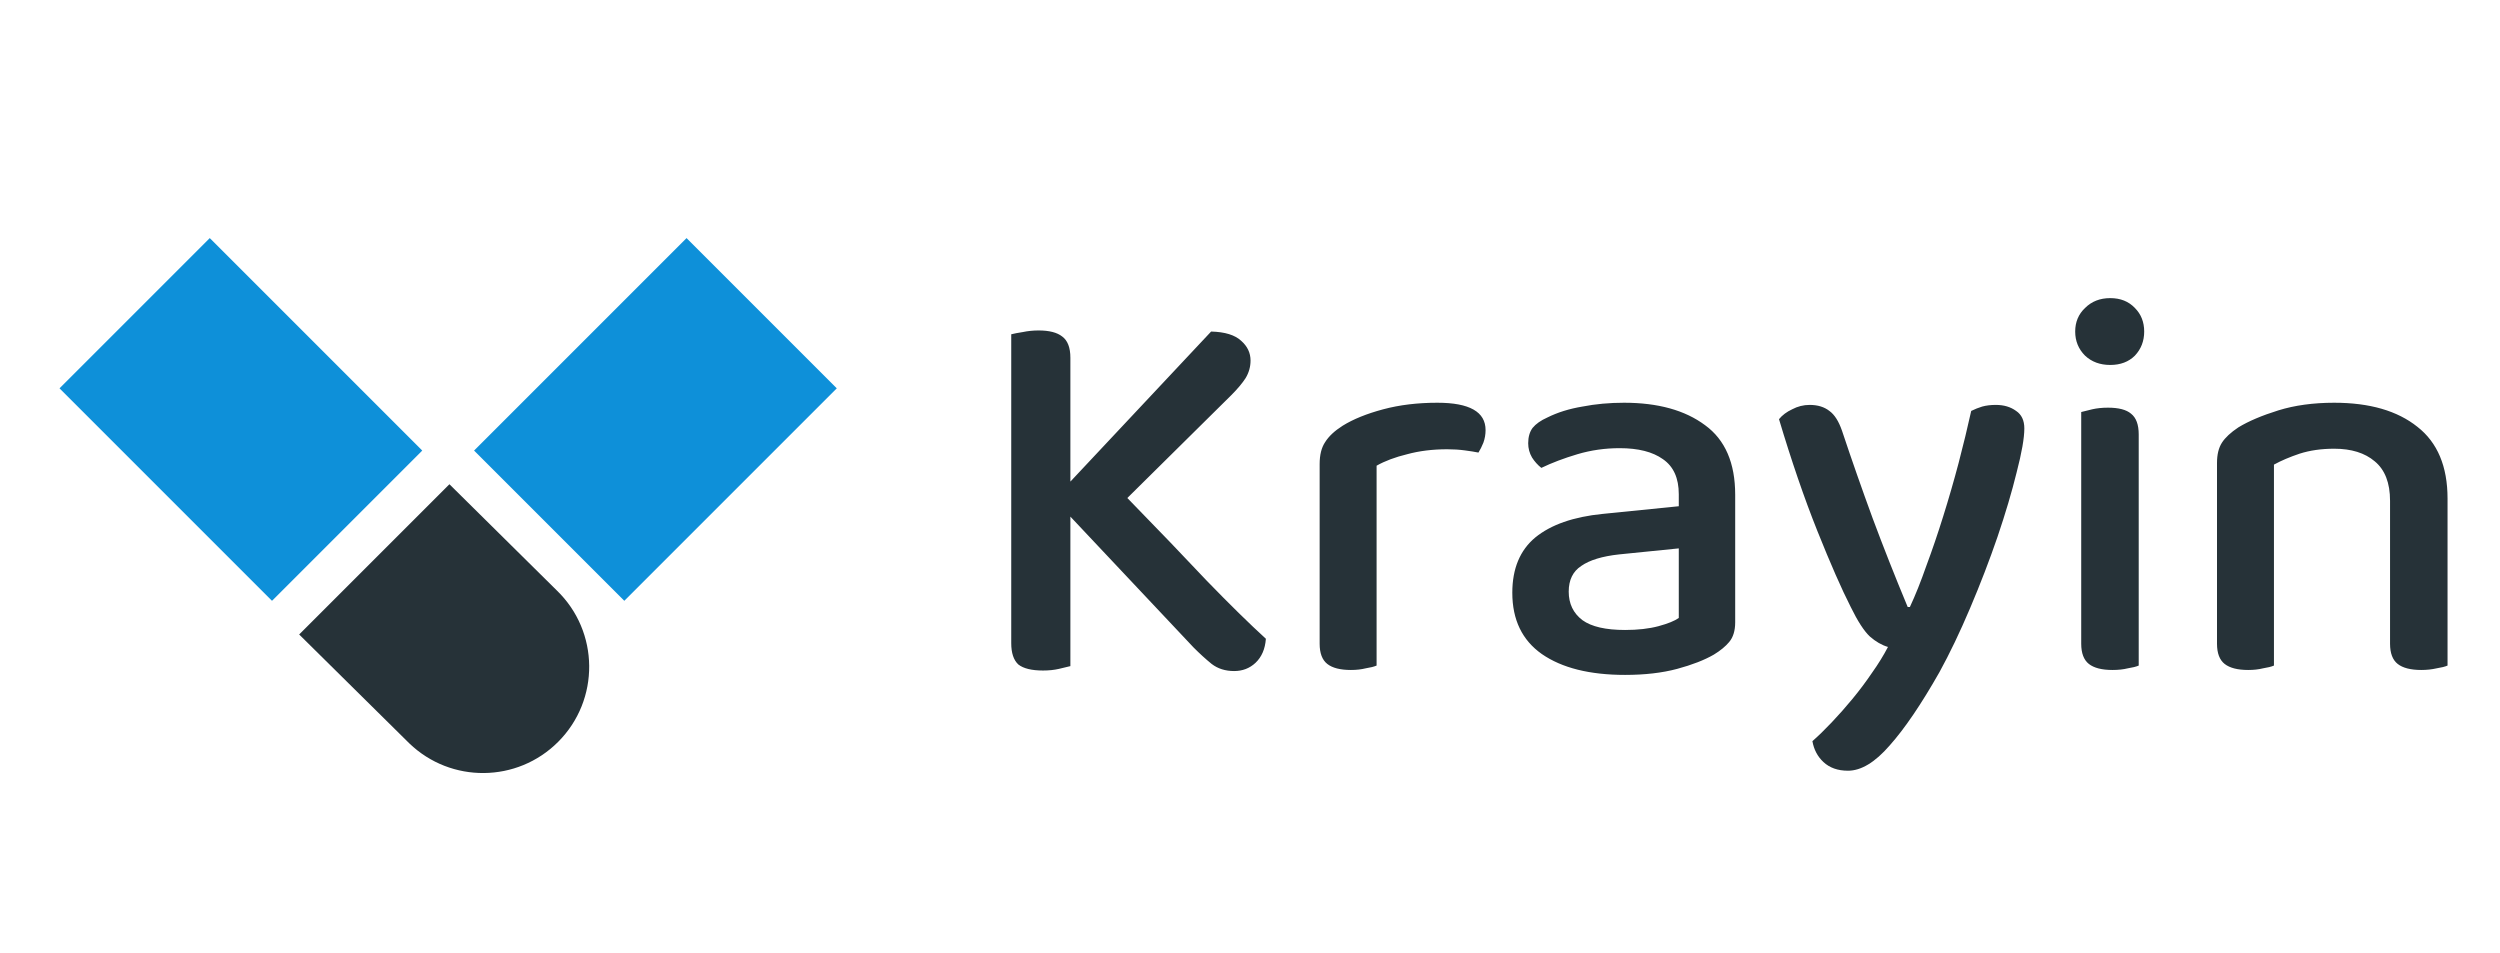
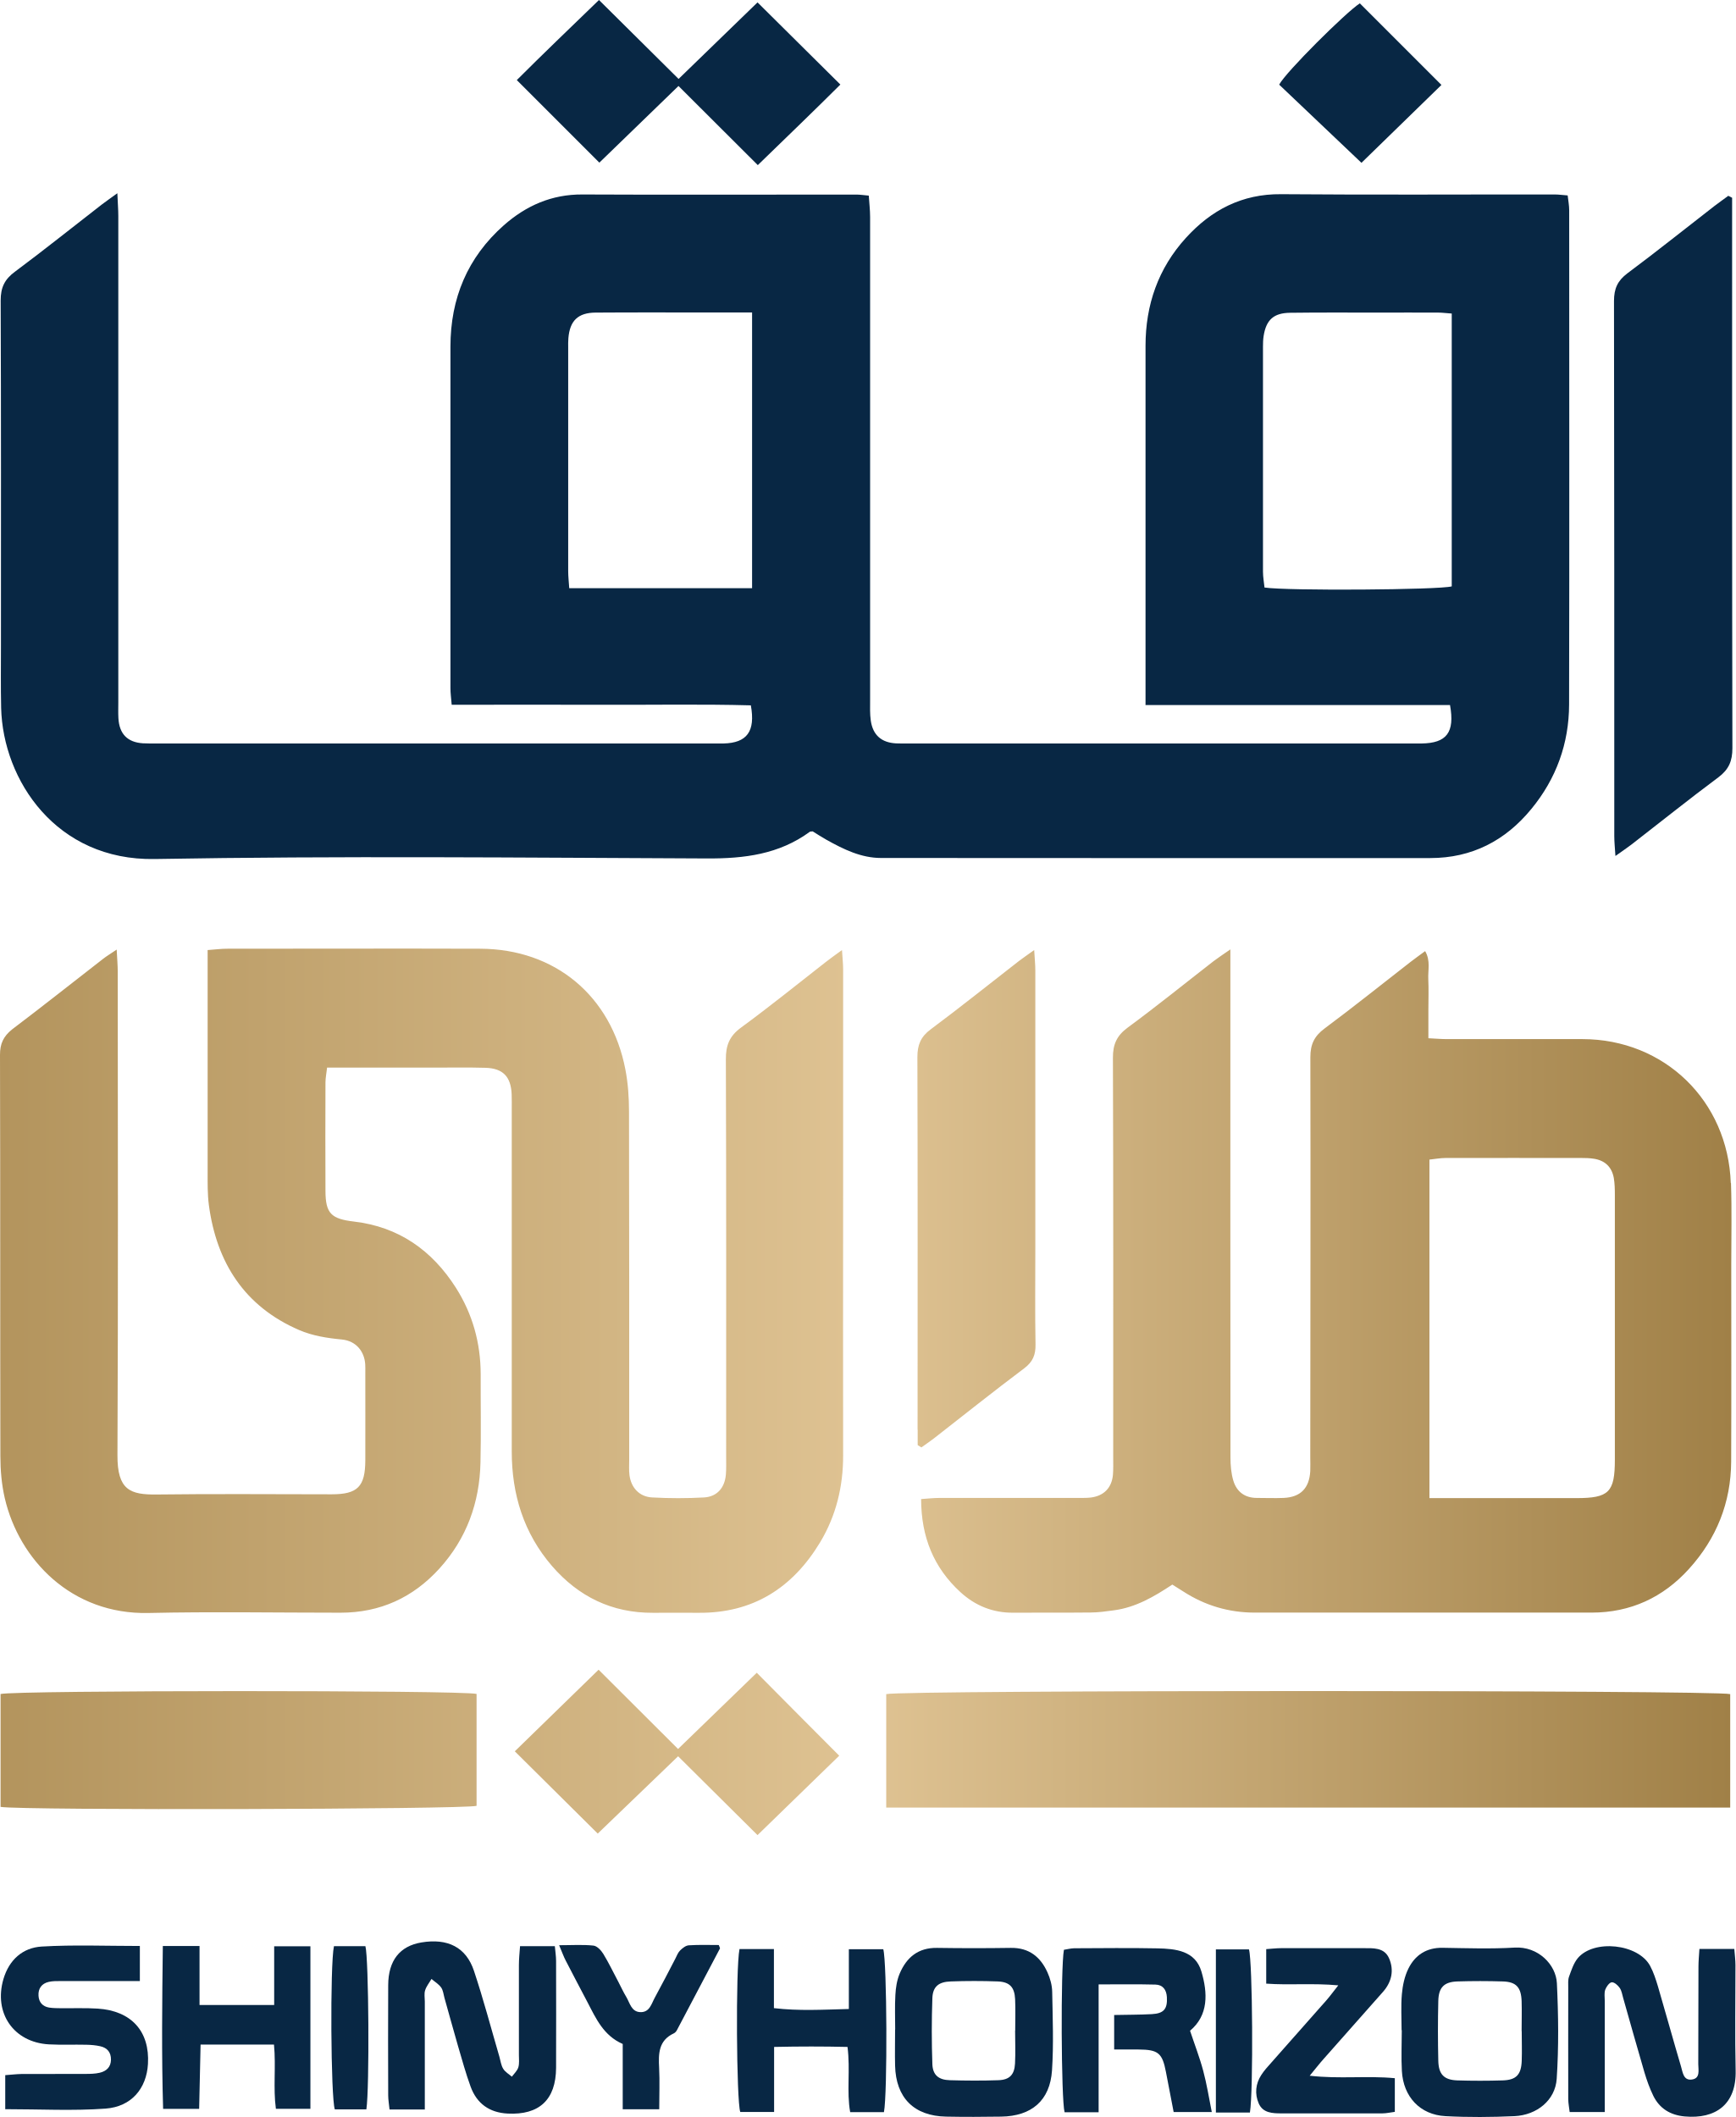
- <svg xmlns="http://www.w3.org/2000/svg" width="105" height="40" viewBox="0 0 105 40" fill="none">
-   <path d="M2.5 16.31L11.424 25.234L17.734 18.924L8.81 10L2.5 16.31Z" fill="#0E90D9" />
-   <path d="M35.145 16.31L26.221 25.234L19.911 18.924L28.835 10L35.145 16.31Z" fill="#0E90D9" />
-   <path d="M12.565 26.648L17.19 31.22C18.941 32.906 21.72 32.88 23.439 31.161C25.205 29.395 25.178 26.525 23.38 24.793L18.876 20.338L12.565 26.648Z" fill="#263238" />
-   <path d="M44.956 21.698V27.977C44.833 28.008 44.672 28.047 44.473 28.093C44.273 28.139 44.051 28.162 43.806 28.162C43.33 28.162 42.985 28.077 42.771 27.909C42.571 27.724 42.472 27.425 42.472 27.012V14.04C42.594 14.009 42.755 13.978 42.955 13.947C43.169 13.902 43.392 13.879 43.622 13.879C44.066 13.879 44.396 13.963 44.611 14.132C44.841 14.3 44.956 14.599 44.956 15.028V20.227L50.867 13.925C51.449 13.94 51.871 14.07 52.132 14.316C52.392 14.546 52.523 14.822 52.523 15.143C52.523 15.404 52.454 15.649 52.316 15.88C52.178 16.094 51.978 16.332 51.718 16.593L47.348 20.916C48.62 22.22 49.732 23.378 50.683 24.39C51.649 25.386 52.477 26.199 53.167 26.828C53.136 27.257 52.99 27.594 52.73 27.84C52.484 28.07 52.185 28.184 51.833 28.184C51.465 28.184 51.15 28.085 50.89 27.886C50.644 27.686 50.391 27.456 50.131 27.195L44.956 21.698ZM57.817 27.954C57.709 28 57.556 28.039 57.357 28.07C57.173 28.116 56.966 28.139 56.736 28.139C56.291 28.139 55.961 28.054 55.747 27.886C55.532 27.717 55.425 27.433 55.425 27.035V19.491C55.425 19.107 55.501 18.8 55.655 18.57C55.808 18.325 56.053 18.095 56.391 17.881C56.835 17.605 57.403 17.375 58.093 17.191C58.783 17.006 59.542 16.915 60.37 16.915C61.719 16.915 62.394 17.298 62.394 18.064C62.394 18.248 62.363 18.425 62.302 18.593C62.24 18.747 62.171 18.885 62.095 19.008C61.941 18.977 61.75 18.946 61.52 18.916C61.29 18.885 61.044 18.869 60.784 18.869C60.17 18.869 59.611 18.939 59.105 19.076C58.599 19.199 58.169 19.36 57.817 19.559V27.954ZM68.255 26.459C68.791 26.459 69.259 26.406 69.658 26.299C70.056 26.191 70.34 26.076 70.509 25.953V23.032L68.002 23.285C67.296 23.362 66.767 23.523 66.415 23.768C66.062 23.998 65.886 24.359 65.886 24.849C65.886 25.355 66.078 25.754 66.461 26.046C66.844 26.322 67.442 26.459 68.255 26.459ZM68.209 16.915C69.635 16.915 70.769 17.229 71.613 17.858C72.456 18.471 72.878 19.445 72.878 20.779V26.137C72.878 26.49 72.793 26.766 72.625 26.965C72.472 27.149 72.257 27.326 71.981 27.494C71.582 27.724 71.069 27.924 70.44 28.093C69.811 28.261 69.083 28.346 68.255 28.346C66.767 28.346 65.602 28.054 64.759 27.471C63.931 26.889 63.517 26.03 63.517 24.895C63.517 23.884 63.839 23.109 64.483 22.573C65.142 22.036 66.085 21.706 67.312 21.584L70.509 21.262V20.756C70.509 20.081 70.287 19.59 69.842 19.284C69.412 18.977 68.807 18.823 68.025 18.823C67.412 18.823 66.821 18.908 66.254 19.076C65.686 19.245 65.18 19.437 64.736 19.651C64.582 19.529 64.452 19.383 64.345 19.215C64.237 19.03 64.184 18.831 64.184 18.616C64.184 18.356 64.245 18.141 64.368 17.973C64.506 17.804 64.713 17.658 64.989 17.535C65.418 17.321 65.909 17.168 66.461 17.076C67.013 16.968 67.596 16.915 68.209 16.915ZM77.731 25.494C77.348 24.742 76.88 23.677 76.328 22.297C75.776 20.916 75.24 19.352 74.718 17.605C74.856 17.436 75.04 17.298 75.27 17.191C75.5 17.068 75.746 17.006 76.006 17.006C76.344 17.006 76.62 17.091 76.834 17.259C77.049 17.413 77.225 17.689 77.363 18.087C77.777 19.329 78.207 20.556 78.651 21.767C79.096 22.963 79.587 24.206 80.123 25.494H80.215C80.445 25.003 80.675 24.428 80.905 23.768C81.151 23.109 81.388 22.412 81.618 21.675C81.848 20.939 82.063 20.196 82.262 19.445C82.462 18.678 82.638 17.95 82.791 17.259C82.945 17.183 83.098 17.122 83.251 17.076C83.42 17.029 83.612 17.006 83.826 17.006C84.164 17.006 84.447 17.091 84.677 17.259C84.907 17.413 85.022 17.658 85.022 17.995C85.022 18.394 84.915 19.008 84.7 19.835C84.501 20.648 84.233 21.553 83.895 22.549C83.558 23.531 83.175 24.527 82.745 25.54C82.316 26.552 81.887 27.448 81.457 28.23C80.691 29.58 79.993 30.607 79.364 31.312C78.751 32.018 78.168 32.37 77.616 32.37C77.187 32.37 76.842 32.248 76.581 32.002C76.336 31.773 76.183 31.481 76.121 31.128C76.367 30.914 76.635 30.653 76.926 30.346C77.218 30.04 77.509 29.71 77.8 29.358C78.092 29.005 78.368 28.637 78.628 28.253C78.889 27.886 79.111 27.525 79.295 27.172C79.035 27.096 78.782 26.95 78.536 26.735C78.291 26.506 78.023 26.091 77.731 25.494ZM89.826 27.954C89.719 28 89.566 28.039 89.366 28.07C89.182 28.116 88.968 28.139 88.722 28.139C88.278 28.139 87.948 28.054 87.733 27.886C87.519 27.717 87.411 27.433 87.411 27.035V17.305C87.534 17.275 87.687 17.236 87.871 17.191C88.07 17.145 88.293 17.122 88.538 17.122C88.983 17.122 89.305 17.206 89.504 17.375C89.719 17.543 89.826 17.834 89.826 18.248V27.954ZM87.158 13.925C87.158 13.526 87.296 13.196 87.572 12.935C87.848 12.659 88.201 12.521 88.63 12.521C89.059 12.521 89.404 12.659 89.665 12.935C89.926 13.196 90.056 13.526 90.056 13.925C90.056 14.323 89.926 14.661 89.665 14.937C89.404 15.197 89.059 15.328 88.63 15.328C88.201 15.328 87.848 15.197 87.572 14.937C87.296 14.661 87.158 14.323 87.158 13.925ZM100.382 21.032C100.382 20.28 100.167 19.728 99.738 19.375C99.324 19.023 98.757 18.846 98.036 18.846C97.499 18.846 97.016 18.916 96.587 19.053C96.173 19.192 95.813 19.345 95.506 19.514V27.954C95.399 28 95.245 28.039 95.046 28.07C94.862 28.116 94.655 28.139 94.425 28.139C93.98 28.139 93.651 28.054 93.436 27.886C93.221 27.717 93.114 27.433 93.114 27.035V19.445C93.114 19.092 93.183 18.808 93.321 18.593C93.459 18.379 93.689 18.164 94.011 17.95C94.44 17.689 95 17.451 95.69 17.236C96.38 17.022 97.162 16.915 98.036 16.915C99.523 16.915 100.689 17.252 101.532 17.927C102.375 18.586 102.797 19.59 102.797 20.939V27.954C102.69 28 102.536 28.039 102.337 28.07C102.138 28.116 101.923 28.139 101.693 28.139C101.248 28.139 100.919 28.054 100.704 27.886C100.489 27.717 100.382 27.433 100.382 27.035V21.032Z" fill="#263238" />
+ <svg xmlns="http://www.w3.org/2000/svg" id="Layer_1" data-name="Layer 1" viewBox="0 0 182.07 222.07">
+   <defs>
+     <style>
+             .cls-1 {
+             fill: #082744;
+             }
+ 
+             .cls-2 {
+             fill: url(#linear-gradient);
+             }
+         </style>
+     <linearGradient id="linear-gradient" x1="0" y1="146.01" x2="181.61" y2="146.01" gradientUnits="userSpaceOnUse">
+       <stop offset="0" stop-color="#b3945d" />
+       <stop offset=".5" stop-color="#dfc393" />
+       <stop offset="1" stop-color="#a08047" />
+     </linearGradient>
+   </defs>
+   <path class="cls-1" d="M120.16,73.94c0-.91,0-1.46,0-2,0-11.89,0-23.77,0-35.66,0-4.3,1.33-8.13,4.23-11.32,2.66-2.93,5.89-4.63,10-4.59,9.57.08,19.15.02,28.72.03.38,0,.76.06,1.33.1.06.53.16,1.05.16,1.57,0,17.28.03,34.56-.01,51.83-.01,4.09-1.35,7.79-3.96,10.96-2.73,3.33-6.24,5.15-10.61,5.15-19.2,0-38.41.01-57.61-.01-2.08,0-3.93-.91-5.72-1.91-.52-.29-1.02-.62-1.44-.88-.19.02-.26.01-.3.04-3.23,2.37-6.88,2.82-10.79,2.8-19.31-.08-38.63-.28-57.94.06-10.33.18-15.91-8.28-16.1-15.84-.05-2.2-.02-4.4-.02-6.6,0-12.05.02-24.1-.03-36.15,0-1.36.41-2.22,1.5-3.02,3.09-2.3,6.09-4.71,9.14-7.07.42-.32.86-.62,1.6-1.16.04,1.03.1,1.71.1,2.4,0,17,0,34,0,51.01,0,.55-.02,1.1.01,1.65.09,1.65.94,2.53,2.56,2.64.49.03.99.02,1.49.02,19.48,0,38.96,0,58.44,0,.33,0,.66,0,.99,0,2.44-.06,3.36-1.25,2.86-4-5.16-.14-10.37-.04-15.57-.06-5.22-.02-10.43,0-15.81,0-.06-.71-.13-1.23-.13-1.75,0-11.94,0-23.88,0-35.82,0-5.06,1.79-9.36,5.6-12.73,2.34-2.06,5.02-3.25,8.24-3.23,9.57.05,19.15,0,28.72.01.38,0,.76.06,1.32.11.05.77.14,1.51.14,2.25,0,16.89,0,33.78,0,50.68,0,.71-.03,1.44.07,2.14.22,1.53,1.13,2.31,2.66,2.39.44.02.88.01,1.32.01,17.61,0,35.22,0,52.82,0,.33,0,.66,0,.99,0,2.61-.04,3.49-1.15,2.97-4.03h-31.97ZM152.28,32.89c-.6-.04-1.02-.1-1.45-.1-2.09-.01-4.18,0-6.27,0-3.08,0-6.16-.02-9.23.02-1.73.02-2.51.74-2.78,2.42-.06.38-.07.77-.07,1.15,0,7.86,0,15.72,0,23.58,0,.58.11,1.15.16,1.67,2.33.36,18.33.25,19.64-.12v-28.62ZM78.89,61.7v-28.92c-1.41,0-2.72,0-4.02,0-4.13,0-8.25-.02-12.38.01-1.87.01-2.72.86-2.87,2.69-.03.33-.02.66-.02.99,0,7.81,0,15.62,0,23.43,0,.58.07,1.16.11,1.8h19.17Z" />
+   <path class="cls-1" d="M181.69,20.75c0,.59,0,1.18,0,1.77,0,18.65-.01,37.31.03,55.96,0,1.34-.37,2.23-1.46,3.05-3.09,2.3-6.09,4.71-9.14,7.07-.46.35-.94.67-1.67,1.19-.06-.92-.12-1.51-.12-2.09,0-18.71,0-37.42-.03-56.13,0-1.28.37-2.13,1.42-2.91,3.09-2.3,6.09-4.71,9.14-7.07.47-.36.96-.7,1.43-1.05.14.07.27.14.41.21Z" />
+   <path class="cls-1" d="M79.5,17.33c-2.85-2.85-5.53-5.52-8.33-8.31-2.88,2.79-5.66,5.49-8.3,8.04-2.91-2.91-5.7-5.7-8.66-8.66,2.66-2.66,5.57-5.45,8.62-8.4,2.8,2.78,5.51,5.47,8.35,8.28,2.86-2.77,5.64-5.46,8.28-8.03,2.92,2.9,5.72,5.67,8.69,8.62-2.7,2.69-5.61,5.49-8.66,8.45Z" />
+   <path class="cls-1" d="M44.55,221.28h-3.69c-.05-.54-.14-1.01-.14-1.48-.01-3.85-.02-7.7,0-11.56.01-2.59,1.22-4.1,3.48-4.48,2.75-.46,4.69.49,5.52,2.99.99,2.97,1.79,6.01,2.67,9.02.12.42.17.89.4,1.25.2.33.59.55.9.82.24-.32.57-.62.68-.98.12-.4.06-.87.06-1.31,0-3.14,0-6.27,0-9.41,0-.64.07-1.29.12-1.99h3.65c.05.58.13,1.06.13,1.54,0,3.74.02,7.48,0,11.23-.02,3.34-1.77,4.96-5.08,4.79-1.92-.1-3.23-1.05-3.88-2.81-.51-1.39-.9-2.83-1.32-4.25-.49-1.69-.95-3.39-1.43-5.08-.1-.37-.14-.8-.35-1.09-.26-.36-.67-.6-1.01-.89-.23.4-.54.77-.67,1.2-.11.35-.03.76-.03,1.15,0,3.14,0,6.27,0,9.41,0,.59,0,1.19,0,1.97Z" />
+   <path class="cls-1" d="M178.27,204.44h3.65c.05.64.12,1.17.12,1.71,0,3.69-.06,7.37.02,11.06.08,3.54-2.1,5.1-5.36,4.8-1.48-.14-2.62-.82-3.28-2.17-.38-.78-.68-1.62-.93-2.46-.76-2.58-1.48-5.18-2.22-7.77-.11-.37-.16-.78-.37-1.08-.19-.28-.58-.62-.84-.59-.26.03-.56.46-.68.78-.12.35-.05.76-.05,1.15,0,3.25,0,6.49,0,9.74,0,.6,0,1.19,0,1.94h-3.68c-.05-.42-.14-.89-.15-1.35-.01-3.91,0-7.81,0-11.72,0-.38-.04-.8.09-1.15.24-.66.47-1.38.9-1.91,1.69-2.03,6.36-1.52,7.6.8.36.67.6,1.42.82,2.15.82,2.79,1.59,5.6,2.42,8.4.18.59.24,1.49,1.13,1.37.92-.12.68-1,.68-1.62.02-3.41,0-6.82.02-10.23,0-.59.06-1.17.1-1.85Z" />
+   <path class="cls-1" d="M93.9,212.89c0-1.21-.05-2.42.02-3.62.04-.76.16-1.55.45-2.24.72-1.7,1.94-2.73,3.92-2.7,2.58.04,5.16.04,7.74,0,1.9-.03,3.11.94,3.84,2.56.29.64.49,1.37.5,2.06.05,2.74.16,5.5-.02,8.23-.21,3.16-2.13,4.8-5.33,4.85-1.92.03-3.84.04-5.77,0-3.37-.06-5.28-1.97-5.36-5.35-.03-1.26,0-2.53,0-3.79ZM106.49,213h0c0-1.1.04-2.19-.01-3.29-.06-1.26-.57-1.81-1.82-1.86-1.64-.06-3.29-.06-4.93,0-1.27.04-1.89.54-1.93,1.77-.08,2.3-.08,4.6,0,6.9.04,1.15.66,1.66,1.83,1.69,1.7.05,3.4.06,5.1,0,1.17-.04,1.68-.58,1.74-1.75.06-1.15.01-2.3.01-3.45Z" />
+   <path class="cls-1" d="M147.02,212.97c0-1.26-.08-2.53.03-3.79.08-.91.28-1.86.68-2.67.7-1.42,1.89-2.21,3.57-2.19,2.52.04,5.06.13,7.57-.02,2.47-.15,4.35,1.79,4.44,3.74.16,3.34.2,6.7-.02,10.03-.15,2.24-2.08,3.8-4.43,3.91-2.41.11-4.83.13-7.24,0-2.66-.14-4.42-2.03-4.57-4.73-.08-1.42-.01-2.85-.01-4.28h-.02ZM159.61,213.05c0-1.04.03-2.08,0-3.13-.05-1.45-.57-2.03-1.97-2.07-1.59-.05-3.18-.05-4.77,0-1.4.05-1.97.63-2,2.06-.05,2.08-.05,4.17,0,6.25.03,1.44.6,2.02,1.99,2.07,1.59.05,3.18.05,4.77,0,1.41-.04,1.94-.6,1.99-2.05.04-1.04,0-2.08,0-3.13Z" />
+   <path class="cls-1" d="M115.24,208.19v13.38h-3.57c-.36-1.29-.42-15.19-.07-17.04.33-.05.7-.15,1.06-.16,2.92-.01,5.83-.05,8.75.01,1.91.04,3.96.24,4.61,2.42.67,2.26.76,4.59-1.19,6.22.48,1.45,1.01,2.81,1.38,4.2.37,1.37.59,2.78.9,4.33h-4c-.28-1.43-.54-2.82-.81-4.21-.38-1.98-.81-2.34-2.87-2.35-.81,0-1.62,0-2.56,0v-3.62c1.35-.03,2.65-.02,3.95-.09,1.27-.07,1.65-.55,1.58-1.79-.05-.8-.45-1.29-1.2-1.31-1.91-.05-3.82-.02-5.95-.02Z" />
+   <path class="cls-1" d="M.55,221.26v-3.58c.61-.04,1.14-.11,1.67-.12,2.25-.01,4.51,0,6.76-.01.49,0,.99-.01,1.47-.12.71-.16,1.18-.6,1.19-1.37.01-.77-.39-1.25-1.12-1.41-.48-.11-.97-.15-1.46-.16-1.32-.03-2.64.03-3.95-.04-3.69-.22-5.79-3.29-4.75-6.85.6-2.03,2.03-3.29,4.01-3.41,3.38-.2,6.78-.06,10.3-.06v3.68c-.77,0-1.47,0-2.16,0-2.03,0-4.07,0-6.1,0-.44,0-.89-.01-1.31.09-.73.17-1.11.7-1.06,1.45.04.69.44,1.13,1.11,1.24.43.07.87.06,1.31.07,1.26.01,2.53-.04,3.79.04,3.54.23,5.47,2.39,5.27,5.81-.15,2.56-1.72,4.48-4.45,4.68-3.43.25-6.89.06-10.51.06Z" />
+   <path class="cls-1" d="M32.56,204.17v17.04h-3.62c-.3-2.17.02-4.41-.2-6.74h-7.7c-.05,2.19-.1,4.41-.15,6.75h-3.78c-.17-5.66-.1-11.32-.03-17.09h3.85v6.19h7.83v-6.16h3.8Z" />
+   <path class="cls-1" d="M81.18,204.45v6.2c2.64.31,5.12.16,7.86.09v-6.27h3.61c.39,1.32.45,15.19.07,17.09h-3.54c-.39-2.16.03-4.41-.28-6.84-2.54-.06-5.02-.06-7.7,0v6.82h-3.55c-.4-1.13-.49-15.07-.08-17.09h3.61Z" />
+   <path class="cls-1" d="M137.38,217.74c3.14.36,5.99-.02,8.93.26v3.53c-.47.06-.89.16-1.31.16-3.52.01-7.04,0-10.56,0-.96,0-1.97-.03-2.41-1.05-.43-1-.33-2.06.28-2.99.3-.46.67-.87,1.04-1.28,1.93-2.19,3.86-4.36,5.79-6.55.35-.4.66-.83,1.24-1.56-2.7-.25-5.09,0-7.56-.18v-3.62c.59-.04,1.08-.1,1.56-.1,2.86,0,5.72,0,8.58,0,1.05,0,2.23-.1,2.74,1.05.55,1.25.29,2.49-.63,3.53-2.07,2.35-4.16,4.69-6.23,7.04-.43.48-.82.99-1.45,1.75Z" />
+   <path class="cls-1" d="M142.81,17.08c-3.02-2.87-5.84-5.55-8.63-8.2.65-1.28,7.03-7.62,8.46-8.53,2.81,2.81,5.59,5.59,8.56,8.56-2.72,2.64-5.6,5.45-8.39,8.17Z" />
+   <path class="cls-1" d="M75.4,204.04c.09.25.14.32.12.35-1.5,2.86-3,5.71-4.51,8.56-.07.14-.2.29-.34.35-1.6.75-1.61,2.14-1.53,3.62.07,1.41.01,2.82.01,4.34h-3.83v-6.85c-2.01-.88-2.8-2.66-3.69-4.37-.76-1.46-1.54-2.91-2.29-4.38-.22-.42-.38-.88-.69-1.61,1.35,0,2.48-.08,3.6.04.38.04.81.5,1.04.88.57.93,1.04,1.93,1.56,2.9.28.53.53,1.09.84,1.6.38.63.53,1.57,1.48,1.6.98.03,1.16-.88,1.52-1.53.74-1.35,1.44-2.72,2.15-4.08.15-.29.27-.63.49-.85.25-.25.6-.53.92-.55,1.08-.07,2.16-.03,3.16-.03Z" />
+   <path class="cls-1" d="M131.11,221.6h-3.57v-17.11h3.47c.38,1.22.47,14.89.1,17.11Z" />
+   <path class="cls-1" d="M38.43,221.27h-3.31c-.42-1.19-.51-15.17-.09-17.12h3.3c.35,1.27.44,14.91.1,17.12Z" />
+   <path class="cls-2" d="M88.44,101.64c0-.56-.07-1.13-.12-1.98-.77.56-1.25.9-1.72,1.27-2.95,2.3-5.86,4.66-8.88,6.87-1.21.89-1.59,1.87-1.58,3.32.05,13.92.03,27.84.03,41.76,0,.61.02,1.21-.03,1.81-.12,1.38-.93,2.31-2.28,2.39-1.81.1-3.63.1-5.44,0-1.33-.06-2.22-1.01-2.39-2.33-.07-.54-.03-1.1-.03-1.65,0-12.16.01-24.32-.02-36.48,0-1.48-.1-2.98-.38-4.43-1.49-7.74-7.39-12.64-15.22-12.67-8.86-.03-17.72,0-26.58,0-.63,0-1.27.09-2.02.14,0,.85,0,1.5,0,2.16,0,7.04,0,14.09,0,21.13,0,1.15-.02,2.32.13,3.46.81,6.05,3.75,10.64,9.47,13.11,1.38.6,2.96.85,4.47.99,1.55.15,2.38,1.31,2.46,2.6.02.27.01.55.01.83,0,3.08.01,6.16,0,9.24-.01,2.76-.8,3.57-3.53,3.57-6.11,0-12.22-.06-18.32.02-2.82.04-4.17-.46-4.15-4.14.08-16.89.04-33.78.03-50.68,0-.69-.06-1.37-.11-2.34-.66.45-1.07.69-1.45.99-3.17,2.46-6.32,4.96-9.52,7.38C.35,108.72,0,109.49,0,110.65c.04,14.03.01,28.06.04,42.09,0,1.47.13,2.98.46,4.41,1.5,6.45,6.99,12.23,15.08,12.05,6.71-.15,13.42-.03,20.14-.03,4.15,0,7.6-1.58,10.37-4.63,2.86-3.15,4.22-6.92,4.31-11.14.07-3.08.01-6.16.02-9.24,0-3.28-.85-6.32-2.6-9.08-2.5-3.92-5.99-6.39-10.69-6.94-2.39-.28-2.98-.85-2.99-3.2-.02-3.8-.01-7.59,0-11.39,0-.47.1-.94.17-1.56h1.91c3.14,0,6.27,0,9.41,0,1.76,0,3.52-.03,5.28.02,1.84.05,2.68.92,2.76,2.77.02.55.01,1.1.01,1.65,0,11.94,0,23.88,0,35.82,0,4.5,1.25,8.58,4.23,12.03,2.78,3.21,6.28,4.92,10.57,4.9,1.6,0,3.19-.01,4.79,0,5.71.05,9.87-2.61,12.76-7.4,1.68-2.8,2.42-5.87,2.41-9.14-.02-9.08,0-18.16,0-27.24,0-7.92,0-15.85,0-23.77ZM181.55,124.11c-.3-8.65-6.97-15.1-15.56-15.11-4.73,0-9.47,0-14.2,0-.59,0-1.18-.05-1.96-.09v-3.05c0-1.05.04-2.09-.01-3.14-.05-.94.26-1.93-.33-2.95-.57.42-1.06.77-1.54,1.14-3,2.33-5.96,4.71-9,6.97-1.08.8-1.5,1.66-1.5,3.02.03,13.98,0,27.95-.01,41.93,0,.5.02.99,0,1.49-.1,1.79-1.02,2.73-2.79,2.81-.93.04-1.87,0-2.81,0-1.27,0-2.12-.65-2.47-1.81-.23-.77-.3-1.62-.3-2.43-.02-17-.01-34.01-.01-51.01v-2.29c-.82.57-1.31.89-1.77,1.24-3,2.33-5.95,4.72-9.01,6.97-1.15.85-1.55,1.77-1.54,3.18.05,13.98.03,27.96.03,41.93,0,.61.02,1.21-.03,1.81-.13,1.36-.96,2.2-2.32,2.37-.49.06-.99.03-1.48.04-4.79,0-9.58,0-14.36,0-.63,0-1.26.07-1.96.12.01,4,1.33,7.2,4.12,9.76,1.56,1.43,3.41,2.18,5.55,2.16,2.7-.02,5.39.01,8.09-.02.82,0,1.64-.12,2.46-.23,2.29-.3,4.23-1.44,6.13-2.7.42.27.79.5,1.16.73,2.28,1.47,4.77,2.21,7.49,2.21,11.78,0,23.55,0,35.33,0,4.08,0,7.5-1.58,10.22-4.59,2.88-3.18,4.4-6.95,4.42-11.26.03-6.88.01-13.76.01-20.64,0-2.86.07-5.73-.03-8.58ZM165.33,157.15c-4.46,0-8.91,0-13.37,0h-2.02v-35.51c.58-.06,1.15-.17,1.73-.17,4.73-.01,9.46,0,14.2,0,.44,0,.88.01,1.32.08,1.16.18,1.88.86,2.09,2.02.1.59.11,1.2.11,1.81,0,9.24,0,18.49,0,27.73,0,3.43-.62,4.04-4.04,4.04ZM92.96,177.7v11.91h88.53v-11.9c-1.47-.43-87-.43-88.53,0ZM.06,177.7v11.84c2.32.38,48.71.26,49.93-.11v-11.74c-1.56-.4-48.41-.39-49.93.01ZM96.26,149.96v1.63c.13.08.26.16.39.24.43-.31.86-.6,1.28-.92,3.17-2.47,6.3-4.97,9.51-7.38.9-.68,1.2-1.41,1.18-2.5-.06-3.35-.02-6.71-.02-10.06,0-9.73,0-19.46,0-29.19,0-.62-.07-1.23-.12-2.12-.72.52-1.17.82-1.6,1.15-3.08,2.39-6.13,4.84-9.26,7.17-1.05.78-1.39,1.64-1.39,2.91.04,13.03.02,26.06.02,39.09ZM71.12,183.46c-2.86-2.85-5.53-5.52-8.33-8.31-3.02,2.94-5.91,5.75-8.79,8.56,2.95,2.92,5.74,5.7,8.7,8.63,2.81-2.71,5.6-5.39,8.43-8.11,2.85,2.82,5.53,5.48,8.33,8.27,3.02-2.93,5.91-5.74,8.57-8.33-2.96-2.97-5.77-5.79-8.65-8.7-2.64,2.56-5.42,5.25-8.26,8Z" />
</svg>
